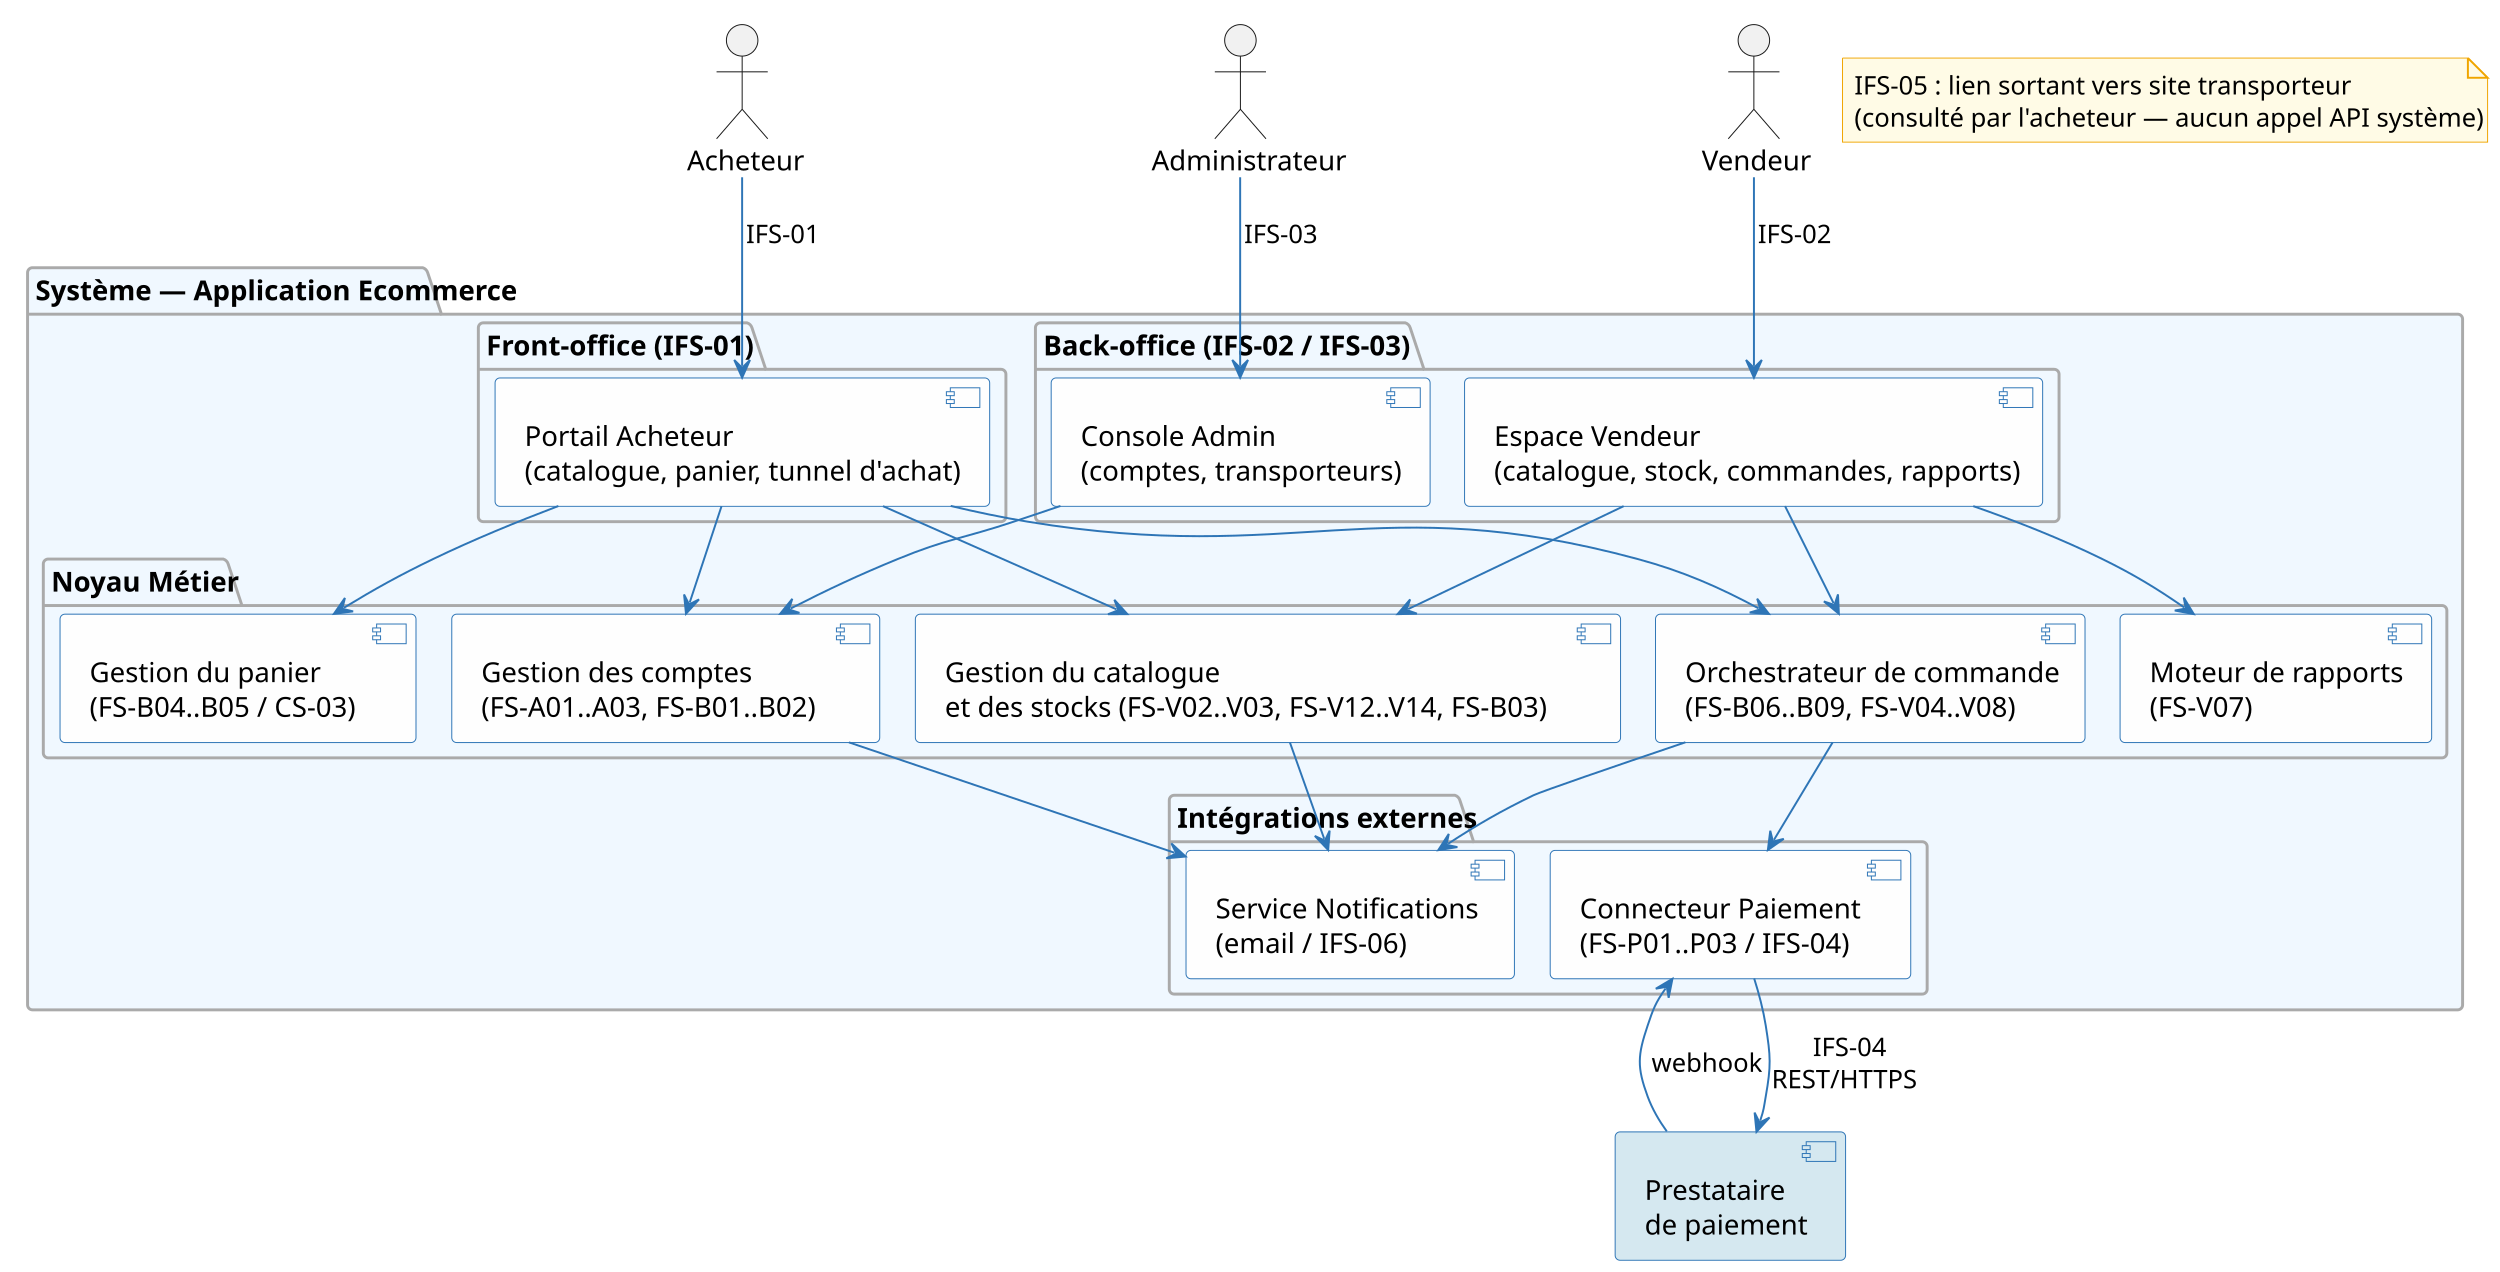
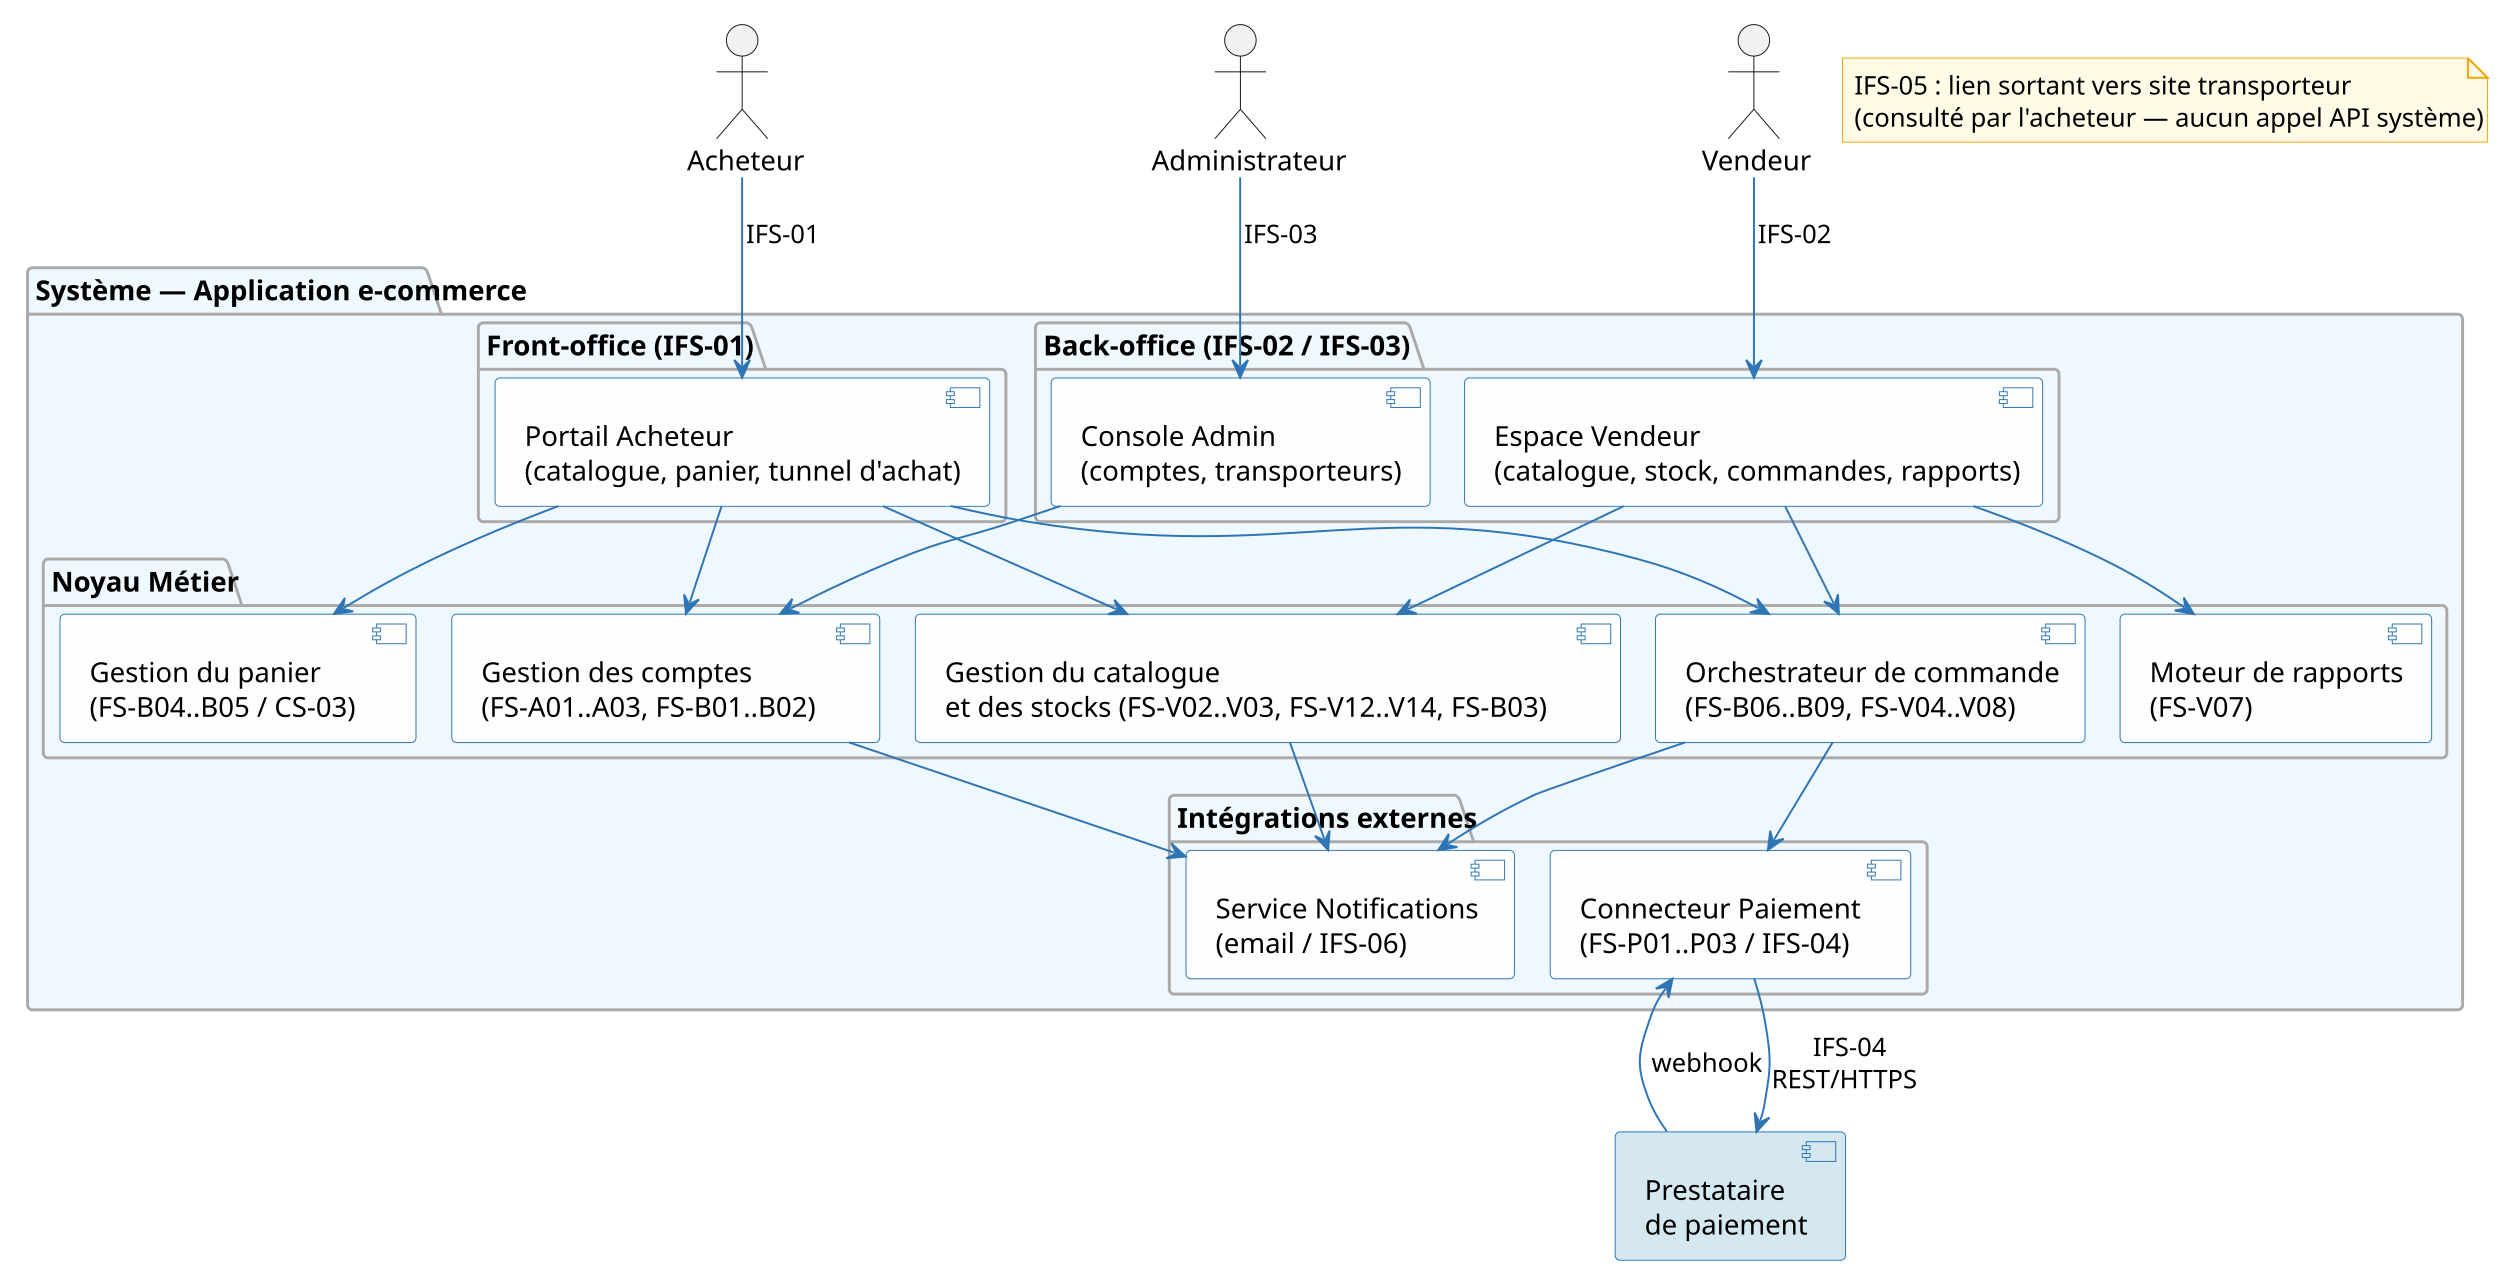
<svg xmlns="http://www.w3.org/2000/svg" contentStyleType="text/css" data-diagram-type="DESCRIPTION" height="646px" preserveAspectRatio="none" style="width:1270px;height:646px;background:#FFFFFF;" version="1.1" viewBox="0 0 1270 646" width="1270px" zoomAndPan="magnify">
  <defs />
  <g>
-     <g class="cluster" data-qualified-name="Syst.me . Application Ecommerce" data-source-line="15" id="ent0005">
+     <g class="cluster" data-qualified-name="Syst.me . Application e-commerce" data-source-line="15" id="ent0005">
      <path d="M16.5,136 L214.751,136 A3.75,3.75 0 0 1 217.251,138.5 L224.251,159.609 L1248.5,159.609 A2.5,2.5 0 0 1 1251,162.109 L1251,510.5 A2.5,2.5 0 0 1 1248.5,513 L16.5,513 A2.5,2.5 0 0 1 14,510.5 L14,138.5 A2.5,2.5 0 0 1 16.5,136" fill="#F0F8FF" style="stroke:#AAAAAA;stroke-width:1.5;" />
      <line style="stroke:#AAAAAA;stroke-width:1.5;" x1="14" x2="224.251" y1="159.609" y2="159.609" />
-       <text fill="#000000" font-family="sans-serif" font-size="14" font-weight="bold" lengthAdjust="spacing" textLength="197.251" x="18" y="152.533">Système — Application Ecommerce</text>
-     </g>
-     <g class="cluster" data-qualified-name="Syst.me . Application Ecommerce.Front-office .IFS-01." data-source-line="17" id="ent0006">
+       <text fill="#000000" font-family="sans-serif" font-size="14" font-weight="bold" lengthAdjust="spacing" textLength="197.251" x="18" y="152.533">Système — Application e-commerce</text>
+     </g>
+     <g class="cluster" data-qualified-name="Syst.me . Application e-commerce.Front-office .IFS-01." data-source-line="17" id="ent0006">
      <path d="M245.5,164 L379.493,164 A3.75,3.75 0 0 1 381.993,166.5 L388.993,187.609 L508.5,187.609 A2.5,2.5 0 0 1 511,190.109 L511,262.5 A2.5,2.5 0 0 1 508.5,265 L245.5,265 A2.5,2.5 0 0 1 243,262.5 L243,166.5 A2.5,2.5 0 0 1 245.5,164" fill="#F0F8FF" style="stroke:#AAAAAA;stroke-width:1.5;" />
      <line style="stroke:#AAAAAA;stroke-width:1.5;" x1="243" x2="388.993" y1="187.609" y2="187.609" />
      <text fill="#000000" font-family="sans-serif" font-size="14" font-weight="bold" lengthAdjust="spacing" textLength="132.993" x="247" y="180.533">Front-office (IFS-01)</text>
    </g>
-     <g class="cluster" data-qualified-name="Syst.me . Application Ecommerce.Back-office .IFS-02 . IFS-03." data-source-line="21" id="ent0008">
+     <g class="cluster" data-qualified-name="Syst.me . Application e-commerce.Back-office .IFS-02 . IFS-03." data-source-line="21" id="ent0008">
      <path d="M528.5,164 L713.879,164 A3.75,3.75 0 0 1 716.379,166.5 L723.379,187.609 L1043.5,187.609 A2.5,2.5 0 0 1 1046,190.109 L1046,262.5 A2.5,2.5 0 0 1 1043.5,265 L528.5,265 A2.5,2.5 0 0 1 526,262.5 L526,166.5 A2.5,2.5 0 0 1 528.5,164" fill="#F0F8FF" style="stroke:#AAAAAA;stroke-width:1.5;" />
      <line style="stroke:#AAAAAA;stroke-width:1.5;" x1="526" x2="723.379" y1="187.609" y2="187.609" />
      <text fill="#000000" font-family="sans-serif" font-size="14" font-weight="bold" lengthAdjust="spacing" textLength="184.379" x="530" y="180.533">Back-office (IFS-02 / IFS-03)</text>
    </g>
-     <g class="cluster" data-qualified-name="Syst.me . Application Ecommerce.Noyau M.tier" data-source-line="26" id="ent0011">
+     <g class="cluster" data-qualified-name="Syst.me . Application e-commerce.Noyau M.tier" data-source-line="26" id="ent0011">
      <path d="M24.5,284 L113.41,284 A3.75,3.75 0 0 1 115.91,286.5 L122.91,307.609 L1240.5,307.609 A2.5,2.5 0 0 1 1243,310.109 L1243,382.5 A2.5,2.5 0 0 1 1240.5,385 L24.5,385 A2.5,2.5 0 0 1 22,382.5 L22,286.5 A2.5,2.5 0 0 1 24.5,284" fill="#F0F8FF" style="stroke:#AAAAAA;stroke-width:1.5;" />
      <line style="stroke:#AAAAAA;stroke-width:1.5;" x1="22" x2="122.91" y1="307.609" y2="307.609" />
      <text fill="#000000" font-family="sans-serif" font-size="14" font-weight="bold" lengthAdjust="spacing" textLength="87.91" x="26" y="300.533">Noyau Métier</text>
    </g>
-     <g class="cluster" data-qualified-name="Syst.me . Application Ecommerce.Int.grations externes" data-source-line="34" id="ent0017">
+     <g class="cluster" data-qualified-name="Syst.me . Application e-commerce.Int.grations externes" data-source-line="34" id="ent0017">
      <path d="M596.5,404 L739.1,404 A3.75,3.75 0 0 1 741.6,406.5 L748.6,427.609 L976.5,427.609 A2.5,2.5 0 0 1 979,430.109 L979,502.5 A2.5,2.5 0 0 1 976.5,505 L596.5,505 A2.5,2.5 0 0 1 594,502.5 L594,406.5 A2.5,2.5 0 0 1 596.5,404" fill="#F0F8FF" style="stroke:#AAAAAA;stroke-width:1.5;" />
      <line style="stroke:#AAAAAA;stroke-width:1.5;" x1="594" x2="748.6" y1="427.609" y2="427.609" />
      <text fill="#000000" font-family="sans-serif" font-size="14" font-weight="bold" lengthAdjust="spacing" textLength="141.6" x="598" y="420.533">Intégrations externes</text>
    </g>
    <g class="entity" data-qualified-name="Buyer" data-source-line="11" id="ent0002">
      <ellipse cx="377.017" cy="20.5" fill="#F1F1F1" rx="8" ry="8" style="stroke:#181818;stroke-width:0.5;" />
      <path d="M377.017,28.5 L377.017,55.5 M364.017,36.5 L390.017,36.5 M377.017,55.5 L364.017,70.5 M377.017,55.5 L390.017,70.5" fill="none" style="stroke:#181818;stroke-width:0.5;" />
      <text fill="#000000" font-family="sans-serif" font-size="14" lengthAdjust="spacing" textLength="56.034" x="349" y="86.533">Acheteur</text>
    </g>
    <g class="entity" data-qualified-name="Vendor" data-source-line="12" id="ent0003">
      <ellipse cx="890.965" cy="20.5" fill="#F1F1F1" rx="8" ry="8" style="stroke:#181818;stroke-width:0.5;" />
      <path d="M890.965,28.5 L890.965,55.5 M877.965,36.5 L903.965,36.5 M890.965,55.5 L877.965,70.5 M890.965,55.5 L903.965,70.5" fill="none" style="stroke:#181818;stroke-width:0.5;" />
      <text fill="#000000" font-family="sans-serif" font-size="14" lengthAdjust="spacing" textLength="52.931" x="864.5" y="86.533">Vendeur</text>
    </g>
    <g class="entity" data-qualified-name="Admin" data-source-line="13" id="ent0004">
      <ellipse cx="630.127" cy="20.5" fill="#F1F1F1" rx="8" ry="8" style="stroke:#181818;stroke-width:0.5;" />
      <path d="M630.127,28.5 L630.127,55.5 M617.127,36.5 L643.127,36.5 M630.127,55.5 L617.127,70.5 M630.127,55.5 L643.127,70.5" fill="none" style="stroke:#181818;stroke-width:0.5;" />
      <text fill="#000000" font-family="sans-serif" font-size="14" lengthAdjust="spacing" textLength="90.255" x="585" y="86.533">Administrateur</text>
    </g>
    <g class="entity" data-qualified-name="ExtPayment" data-source-line="41" id="ent0020">
      <rect fill="#D5E8F0" height="65.219" rx="2.5" ry="2.5" style="stroke:#2E75B6;stroke-width:0.5;" width="117.055" x="820.5" y="575" />
      <rect fill="#D5E8F0" height="10" style="stroke:#2E75B6;stroke-width:0.5;" width="15" x="917.555" y="580" />
      <rect fill="#D5E8F0" height="2" style="stroke:#2E75B6;stroke-width:0.5;" width="4" x="915.555" y="582" />
      <rect fill="#D5E8F0" height="2" style="stroke:#2E75B6;stroke-width:0.5;" width="4" x="915.555" y="586" />
      <text fill="#000000" font-family="sans-serif" font-size="14" lengthAdjust="spacing" textLength="67.696" x="835.5" y="609.533">Prestataire</text>
      <text fill="#000000" font-family="sans-serif" font-size="14" lengthAdjust="spacing" textLength="77.055" x="835.5" y="627.143">de paiement</text>
    </g>
    <g class="entity" data-qualified-name="N1" data-source-line="66" id="ent0038">
      <path d="M936,29.5 L936,72.203 L1263.693,72.203 L1263.693,39.5 L1253.693,29.5 L936,29.5" fill="#FFFBE6" style="stroke:#F0A500;stroke-width:0.5;" />
      <path d="M1253.693,29.5 L1253.693,39.5 L1263.693,39.5 L1253.693,29.5" fill="#FFFBE6" style="stroke:#F0A500;stroke-width:1;" />
      <text fill="#000000" font-family="sans-serif" font-size="13" lengthAdjust="spacing" textLength="239.154" x="942" y="47.995">IFS-05 : lien sortant vers site transporteur</text>
      <text fill="#000000" font-family="sans-serif" font-size="13" lengthAdjust="spacing" textLength="306.693" x="942" y="64.347">(consulté par l'acheteur — aucun appel API système)</text>
    </g>
-     <g class="entity" data-qualified-name="Syst.me . Application Ecommerce.Front-office .IFS-01..FrontBuyer" data-source-line="18" id="ent0007">
+     <g class="entity" data-qualified-name="Syst.me . Application e-commerce.Front-office .IFS-01..FrontBuyer" data-source-line="18" id="ent0007">
      <rect fill="#FEFEFE" height="65.219" rx="2.5" ry="2.5" style="stroke:#2E75B6;stroke-width:0.5;" width="251.258" x="251.5" y="192" />
      <rect fill="#FEFEFE" height="10" style="stroke:#2E75B6;stroke-width:0.5;" width="15" x="482.758" y="197" />
      <rect fill="#FEFEFE" height="2" style="stroke:#2E75B6;stroke-width:0.5;" width="4" x="480.758" y="199" />
      <rect fill="#FEFEFE" height="2" style="stroke:#2E75B6;stroke-width:0.5;" width="4" x="480.758" y="203" />
      <text fill="#000000" font-family="sans-serif" font-size="14" lengthAdjust="spacing" textLength="99.606" x="266.5" y="226.533">Portail Acheteur</text>
      <text fill="#000000" font-family="sans-serif" font-size="14" lengthAdjust="spacing" textLength="211.258" x="266.5" y="244.143">(catalogue, panier, tunnel d'achat)</text>
    </g>
-     <g class="entity" data-qualified-name="Syst.me . Application Ecommerce.Back-office .IFS-02 . IFS-03..BackVendor" data-source-line="22" id="ent0009">
+     <g class="entity" data-qualified-name="Syst.me . Application e-commerce.Back-office .IFS-02 . IFS-03..BackVendor" data-source-line="22" id="ent0009">
      <rect fill="#FEFEFE" height="65.219" rx="2.5" ry="2.5" style="stroke:#2E75B6;stroke-width:0.5;" width="293.668" x="744" y="192" />
      <rect fill="#FEFEFE" height="10" style="stroke:#2E75B6;stroke-width:0.5;" width="15" x="1017.668" y="197" />
      <rect fill="#FEFEFE" height="2" style="stroke:#2E75B6;stroke-width:0.5;" width="4" x="1015.668" y="199" />
      <rect fill="#FEFEFE" height="2" style="stroke:#2E75B6;stroke-width:0.5;" width="4" x="1015.668" y="203" />
      <text fill="#000000" font-family="sans-serif" font-size="14" lengthAdjust="spacing" textLength="103.517" x="759" y="226.533">Espace Vendeur</text>
      <text fill="#000000" font-family="sans-serif" font-size="14" lengthAdjust="spacing" textLength="253.668" x="759" y="244.143">(catalogue, stock, commandes, rapports)</text>
    </g>
-     <g class="entity" data-qualified-name="Syst.me . Application Ecommerce.Back-office .IFS-02 . IFS-03..BackAdmin" data-source-line="23" id="ent0010">
+     <g class="entity" data-qualified-name="Syst.me . Application e-commerce.Back-office .IFS-02 . IFS-03..BackAdmin" data-source-line="23" id="ent0010">
      <rect fill="#FEFEFE" height="65.219" rx="2.5" ry="2.5" style="stroke:#2E75B6;stroke-width:0.5;" width="192.496" x="534" y="192" />
      <rect fill="#FEFEFE" height="10" style="stroke:#2E75B6;stroke-width:0.5;" width="15" x="706.496" y="197" />
      <rect fill="#FEFEFE" height="2" style="stroke:#2E75B6;stroke-width:0.5;" width="4" x="704.496" y="199" />
      <rect fill="#FEFEFE" height="2" style="stroke:#2E75B6;stroke-width:0.5;" width="4" x="704.496" y="203" />
      <text fill="#000000" font-family="sans-serif" font-size="14" lengthAdjust="spacing" textLength="94.938" x="549" y="226.533">Console Admin</text>
      <text fill="#000000" font-family="sans-serif" font-size="14" lengthAdjust="spacing" textLength="152.496" x="549" y="244.143">(comptes, transporteurs)</text>
    </g>
-     <g class="entity" data-qualified-name="Syst.me . Application Ecommerce.Noyau M.tier.AccountSvc" data-source-line="27" id="ent0012">
+     <g class="entity" data-qualified-name="Syst.me . Application e-commerce.Noyau M.tier.AccountSvc" data-source-line="27" id="ent0012">
      <rect fill="#FEFEFE" height="65.219" rx="2.5" ry="2.5" style="stroke:#2E75B6;stroke-width:0.5;" width="217.406" x="229.5" y="312" />
      <rect fill="#FEFEFE" height="10" style="stroke:#2E75B6;stroke-width:0.5;" width="15" x="426.906" y="317" />
      <rect fill="#FEFEFE" height="2" style="stroke:#2E75B6;stroke-width:0.5;" width="4" x="424.906" y="319" />
      <rect fill="#FEFEFE" height="2" style="stroke:#2E75B6;stroke-width:0.5;" width="4" x="424.906" y="323" />
      <text fill="#000000" font-family="sans-serif" font-size="14" lengthAdjust="spacing" textLength="131.51" x="244.5" y="346.533">Gestion des comptes</text>
      <text fill="#000000" font-family="sans-serif" font-size="14" lengthAdjust="spacing" textLength="177.406" x="244.5" y="364.143">(FS-A01..A03, FS-B01..B02)</text>
    </g>
-     <g class="entity" data-qualified-name="Syst.me . Application Ecommerce.Noyau M.tier.CatalogSvc" data-source-line="28" id="ent0013">
+     <g class="entity" data-qualified-name="Syst.me . Application e-commerce.Noyau M.tier.CatalogSvc" data-source-line="28" id="ent0013">
      <rect fill="#FEFEFE" height="65.219" rx="2.5" ry="2.5" style="stroke:#2E75B6;stroke-width:0.5;" width="358.24" x="465" y="312" />
      <rect fill="#FEFEFE" height="10" style="stroke:#2E75B6;stroke-width:0.5;" width="15" x="803.24" y="317" />
      <rect fill="#FEFEFE" height="2" style="stroke:#2E75B6;stroke-width:0.5;" width="4" x="801.24" y="319" />
      <rect fill="#FEFEFE" height="2" style="stroke:#2E75B6;stroke-width:0.5;" width="4" x="801.24" y="323" />
      <text fill="#000000" font-family="sans-serif" font-size="14" lengthAdjust="spacing" textLength="132.316" x="480" y="346.533">Gestion du catalogue</text>
      <text fill="#000000" font-family="sans-serif" font-size="14" lengthAdjust="spacing" textLength="318.24" x="480" y="364.143">et des stocks (FS-V02..V03, FS-V12..V14, FS-B03)</text>
    </g>
-     <g class="entity" data-qualified-name="Syst.me . Application Ecommerce.Noyau M.tier.CartSvc" data-source-line="29" id="ent0014">
+     <g class="entity" data-qualified-name="Syst.me . Application e-commerce.Noyau M.tier.CartSvc" data-source-line="29" id="ent0014">
      <rect fill="#FEFEFE" height="65.219" rx="2.5" ry="2.5" style="stroke:#2E75B6;stroke-width:0.5;" width="180.827" x="30.5" y="312" />
      <rect fill="#FEFEFE" height="10" style="stroke:#2E75B6;stroke-width:0.5;" width="15" x="191.327" y="317" />
      <rect fill="#FEFEFE" height="2" style="stroke:#2E75B6;stroke-width:0.5;" width="4" x="189.327" y="319" />
      <rect fill="#FEFEFE" height="2" style="stroke:#2E75B6;stroke-width:0.5;" width="4" x="189.327" y="323" />
      <text fill="#000000" font-family="sans-serif" font-size="14" lengthAdjust="spacing" textLength="110.517" x="45.5" y="346.533">Gestion du panier</text>
      <text fill="#000000" font-family="sans-serif" font-size="14" lengthAdjust="spacing" textLength="140.827" x="45.5" y="364.143">(FS-B04..B05 / CS-03)</text>
    </g>
-     <g class="entity" data-qualified-name="Syst.me . Application Ecommerce.Noyau M.tier.OrderSvc" data-source-line="30" id="ent0015">
+     <g class="entity" data-qualified-name="Syst.me . Application e-commerce.Noyau M.tier.OrderSvc" data-source-line="30" id="ent0015">
      <rect fill="#FEFEFE" height="65.219" rx="2.5" ry="2.5" style="stroke:#2E75B6;stroke-width:0.5;" width="218.192" x="841" y="312" />
      <rect fill="#FEFEFE" height="10" style="stroke:#2E75B6;stroke-width:0.5;" width="15" x="1039.192" y="317" />
      <rect fill="#FEFEFE" height="2" style="stroke:#2E75B6;stroke-width:0.5;" width="4" x="1037.192" y="319" />
      <rect fill="#FEFEFE" height="2" style="stroke:#2E75B6;stroke-width:0.5;" width="4" x="1037.192" y="323" />
      <text fill="#000000" font-family="sans-serif" font-size="14" lengthAdjust="spacing" textLength="178.192" x="856" y="346.533">Orchestrateur de commande</text>
      <text fill="#000000" font-family="sans-serif" font-size="14" lengthAdjust="spacing" textLength="177.406" x="856" y="364.143">(FS-B06..B09, FS-V04..V08)</text>
    </g>
-     <g class="entity" data-qualified-name="Syst.me . Application Ecommerce.Noyau M.tier.ReportSvc" data-source-line="31" id="ent0016">
+     <g class="entity" data-qualified-name="Syst.me . Application e-commerce.Noyau M.tier.ReportSvc" data-source-line="31" id="ent0016">
      <rect fill="#FEFEFE" height="65.219" rx="2.5" ry="2.5" style="stroke:#2E75B6;stroke-width:0.5;" width="158.282" x="1077" y="312" />
      <rect fill="#FEFEFE" height="10" style="stroke:#2E75B6;stroke-width:0.5;" width="15" x="1215.282" y="317" />
      <rect fill="#FEFEFE" height="2" style="stroke:#2E75B6;stroke-width:0.5;" width="4" x="1213.282" y="319" />
      <rect fill="#FEFEFE" height="2" style="stroke:#2E75B6;stroke-width:0.5;" width="4" x="1213.282" y="323" />
      <text fill="#000000" font-family="sans-serif" font-size="14" lengthAdjust="spacing" textLength="118.282" x="1092" y="346.533">Moteur de rapports</text>
      <text fill="#000000" font-family="sans-serif" font-size="14" lengthAdjust="spacing" textLength="56.786" x="1092" y="364.143">(FS-V07)</text>
    </g>
-     <g class="entity" data-qualified-name="Syst.me . Application Ecommerce.Int.grations externes.PaySvc" data-source-line="35" id="ent0018">
+     <g class="entity" data-qualified-name="Syst.me . Application e-commerce.Int.grations externes.PaySvc" data-source-line="35" id="ent0018">
      <rect fill="#FEFEFE" height="65.219" rx="2.5" ry="2.5" style="stroke:#2E75B6;stroke-width:0.5;" width="183.158" x="787.5" y="432" />
      <rect fill="#FEFEFE" height="10" style="stroke:#2E75B6;stroke-width:0.5;" width="15" x="950.658" y="437" />
      <rect fill="#FEFEFE" height="2" style="stroke:#2E75B6;stroke-width:0.5;" width="4" x="948.658" y="439" />
      <rect fill="#FEFEFE" height="2" style="stroke:#2E75B6;stroke-width:0.5;" width="4" x="948.658" y="443" />
      <text fill="#000000" font-family="sans-serif" font-size="14" lengthAdjust="spacing" textLength="135.413" x="802.5" y="466.533">Connecteur Paiement</text>
      <text fill="#000000" font-family="sans-serif" font-size="14" lengthAdjust="spacing" textLength="143.158" x="802.5" y="484.143">(FS-P01..P03 / IFS-04)</text>
    </g>
-     <g class="entity" data-qualified-name="Syst.me . Application Ecommerce.Int.grations externes.NotifSvc" data-source-line="36" id="ent0019">
+     <g class="entity" data-qualified-name="Syst.me . Application e-commerce.Int.grations externes.NotifSvc" data-source-line="36" id="ent0019">
      <rect fill="#FEFEFE" height="65.219" rx="2.5" ry="2.5" style="stroke:#2E75B6;stroke-width:0.5;" width="166.827" x="602.5" y="432" />
      <rect fill="#FEFEFE" height="10" style="stroke:#2E75B6;stroke-width:0.5;" width="15" x="749.327" y="437" />
      <rect fill="#FEFEFE" height="2" style="stroke:#2E75B6;stroke-width:0.5;" width="4" x="747.327" y="439" />
      <rect fill="#FEFEFE" height="2" style="stroke:#2E75B6;stroke-width:0.5;" width="4" x="747.327" y="443" />
      <text fill="#000000" font-family="sans-serif" font-size="14" lengthAdjust="spacing" textLength="126.827" x="617.5" y="466.533">Service Notifications</text>
      <text fill="#000000" font-family="sans-serif" font-size="14" lengthAdjust="spacing" textLength="96.462" x="617.5" y="484.143">(email / IFS-06)</text>
    </g>
    <g class="link" data-entity-1="ent0002" data-entity-2="ent0007" data-link-type="dependency" id="lnk21">
      <polygon fill="#2E75B6" points="377,191.863,381,182.863,377,186.863,373,182.863,377,191.863" style="stroke:#2E75B6;stroke-width:1;" />
      <path d="M377,90.061 C377,120.653 377,157.118 377,185.863" fill="none" style="stroke:#2E75B6;stroke-width:1;" />
      <text fill="#000000" font-family="sans-serif" font-size="13" lengthAdjust="spacing" textLength="39.013" x="379" y="123.495">IFS-01</text>
    </g>
    <g class="link" data-entity-1="ent0003" data-entity-2="ent0009" data-link-type="dependency" id="lnk22">
      <polygon fill="#2E75B6" points="891,191.863,895,182.863,891,186.863,887,182.863,891,191.863" style="stroke:#2E75B6;stroke-width:1;" />
      <path d="M891,90.061 C891,120.653 891,157.118 891,185.863" fill="none" style="stroke:#2E75B6;stroke-width:1;" />
      <text fill="#000000" font-family="sans-serif" font-size="13" lengthAdjust="spacing" textLength="39.013" x="893" y="123.495">IFS-02</text>
    </g>
    <g class="link" data-entity-1="ent0004" data-entity-2="ent0010" data-link-type="dependency" id="lnk23">
      <polygon fill="#2E75B6" points="630,191.863,634,182.863,630,186.863,626,182.863,630,191.863" style="stroke:#2E75B6;stroke-width:1;" />
      <path d="M630,90.061 C630,120.653 630,157.118 630,185.863" fill="none" style="stroke:#2E75B6;stroke-width:1;" />
      <text fill="#000000" font-family="sans-serif" font-size="13" lengthAdjust="spacing" textLength="39.013" x="632" y="123.495">IFS-03</text>
    </g>
    <g class="link" data-entity-1="ent0007" data-entity-2="ent0012" data-link-type="dependency" id="lnk24">
      <polygon fill="#2E75B6" points="348.48,311.791,355.102,304.501,350.049,307.043,347.507,301.99,348.48,311.791" style="stroke:#2E75B6;stroke-width:1;" />
      <path d="M366.549,257.122 C360.953,274.052 355.963,289.15 350.363,306.094" fill="none" style="stroke:#2E75B6;stroke-width:1;" />
    </g>
    <g class="link" data-entity-1="ent0007" data-entity-2="ent0013" data-link-type="dependency" id="lnk25">
      <polygon fill="#2E75B6" points="572.715,311.996,566.1,304.699,568.141,309.974,562.866,312.016,572.715,311.996" style="stroke:#2E75B6;stroke-width:1;" />
      <path d="M448.551,257.122 C487.014,274.12 528.804,292.59 567.227,309.57" fill="none" style="stroke:#2E75B6;stroke-width:1;" />
    </g>
    <g class="link" data-entity-1="ent0007" data-entity-2="ent0014" data-link-type="dependency" id="lnk26">
      <polygon fill="#2E75B6" points="169.61,311.849,179.377,310.586,173.881,309.249,175.217,303.753,169.61,311.849" style="stroke:#2E75B6;stroke-width:1;" />
      <path d="M283.663,257.049 C262.422,265.114 240.178,274.28 220,284 C203.108,292.137 190.474,299.147 174.735,308.729" fill="none" style="stroke:#2E75B6;stroke-width:1;" />
    </g>
    <g class="link" data-entity-1="ent0007" data-entity-2="ent0015" data-link-type="dependency" id="lnk27">
      <polygon fill="#2E75B6" points="898.671,311.912,892.64,304.125,894.268,309.543,888.85,311.17,898.671,311.912" style="stroke:#2E75B6;stroke-width:1;" />
      <path d="M482.959,257.035 C496.021,260.13 509.257,262.897 522,265 C658.193,287.48 698.75,247.964 832,284 C854.923,290.199 873.314,298.268 893.387,309.069" fill="none" style="stroke:#2E75B6;stroke-width:1;" />
    </g>
    <g class="link" data-entity-1="ent0009" data-entity-2="ent0013" data-link-type="dependency" id="lnk28">
      <polygon fill="#2E75B6" points="709.946,311.996,719.791,311.725,714.457,309.84,716.342,304.507,709.946,311.996" style="stroke:#2E75B6;stroke-width:1;" />
      <path d="M824.808,257.122 C789.227,274.12 750.904,292.429 715.36,309.409" fill="none" style="stroke:#2E75B6;stroke-width:1;" />
    </g>
    <g class="link" data-entity-1="ent0009" data-entity-2="ent0015" data-link-type="dependency" id="lnk29">
      <polygon fill="#2E75B6" points="934.145,311.791,933.698,301.952,931.909,307.319,926.543,305.53,934.145,311.791" style="stroke:#2E75B6;stroke-width:1;" />
      <path d="M906.811,257.122 C915.276,274.052 922.99,289.481 931.462,306.424" fill="none" style="stroke:#2E75B6;stroke-width:1;" />
    </g>
    <g class="link" data-entity-1="ent0009" data-entity-2="ent0016" data-link-type="dependency" id="lnk30">
      <polygon fill="#2E75B6" points="1114.463,311.979,1109.34,303.567,1110.352,309.133,1104.787,310.145,1114.463,311.979" style="stroke:#2E75B6;stroke-width:1;" />
      <path d="M1002.4,257.115 C1024.58,264.849 1047.378,273.863 1068,284 C1083.889,291.81 1095.303,298.715 1109.53,308.564" fill="none" style="stroke:#2E75B6;stroke-width:1;" />
    </g>
    <g class="link" data-entity-1="ent0010" data-entity-2="ent0012" data-link-type="dependency" id="lnk31">
      <polygon fill="#2E75B6" points="396.286,311.855,406.12,311.327,400.739,309.582,402.484,304.201,396.286,311.855" style="stroke:#2E75B6;stroke-width:1;" />
      <path d="M538.721,257.032 C530.705,259.747 522.712,262.434 515,265 C488.861,273.697 481.487,273.545 456,284 C436.153,292.142 420.408,299.546 401.63,309.128" fill="none" style="stroke:#2E75B6;stroke-width:1;" />
    </g>
    <g class="link" data-entity-1="ent0015" data-entity-2="ent0018" data-link-type="dependency" id="lnk32">
      <polygon fill="#2E75B6" points="898.079,431.791,906.147,426.142,900.657,427.507,899.292,422.017,898.079,431.791" style="stroke:#2E75B6;stroke-width:1;" />
      <path d="M930.973,377.122 C920.786,394.052 911.367,409.706 901.173,426.65" fill="none" style="stroke:#2E75B6;stroke-width:1;" />
    </g>
    <g class="link" data-entity-1="ent0015" data-entity-2="ent0019" data-link-type="dependency" id="lnk33">
      <polygon fill="#2E75B6" points="730.623,431.886,740.346,430.321,734.811,429.155,735.977,423.62,730.623,431.886" style="stroke:#2E75B6;stroke-width:1;" />
      <path d="M856.188,377.078 C818.592,389.827 783.098,402.024 779,404 C762.599,411.91 750.589,418.866 735.649,428.609" fill="none" style="stroke:#2E75B6;stroke-width:1;" />
    </g>
    <g class="link" data-entity-1="ent0012" data-entity-2="ent0019" data-link-type="dependency" id="lnk34">
      <polygon fill="#2E75B6" points="602.301,435.119,595.062,428.441,597.566,433.514,592.493,436.017,602.301,435.119" style="stroke:#2E75B6;stroke-width:1;" />
      <path d="M431.258,377.122 C484.51,395.179 545.044,415.705 596.619,433.193" fill="none" style="stroke:#2E75B6;stroke-width:1;" />
    </g>
    <g class="link" data-entity-1="ent0013" data-entity-2="ent0019" data-link-type="dependency" id="lnk35">
      <polygon fill="#2E75B6" points="674.714,431.791,675.464,421.971,673.037,427.08,667.927,424.653,674.714,431.791" style="stroke:#2E75B6;stroke-width:1;" />
      <path d="M655.255,377.122 C661.281,394.052 666.671,409.195 672.702,426.138" fill="none" style="stroke:#2E75B6;stroke-width:1;" />
    </g>
    <g class="link" data-entity-1="ent0018" data-entity-2="ent0020" data-link-type="dependency" id="lnk36">
      <polygon fill="#2E75B6" points="892.297,574.996,898.928,567.714,893.872,570.25,891.335,565.194,892.297,574.996" style="stroke:#2E75B6;stroke-width:1;" />
      <path d="M891.123,497.071 C893.558,504.785 895.75,513.096 897,521 C899.499,536.804 899.776,541.243 897,557 C895.953,562.944 896.139,563.418 894.187,569.301" fill="none" style="stroke:#2E75B6;stroke-width:1;" />
      <text fill="#000000" font-family="sans-serif" font-size="13" lengthAdjust="spacing" textLength="39.013" x="920.941" y="536.495">IFS-04</text>
      <text fill="#000000" font-family="sans-serif" font-size="13" lengthAdjust="spacing" textLength="80.894" x="900" y="552.847">REST/HTTPS</text>
    </g>
    <g class="link" data-entity-1="ent0020" data-entity-2="ent0018" data-link-type="dependency" id="lnk37">
      <polygon fill="#2E75B6" points="849.602,497.216,841.14,502.255,846.715,501.298,847.672,506.874,849.602,497.216" style="stroke:#2E75B6;stroke-width:1;" />
      <path d="M846.735,574.765 C842.758,569.236 839.291,563.242 837,557 C831.486,541.98 831.908,536.168 837,521 C839.807,512.638 840.965,509.431 846.138,502.115" fill="none" style="stroke:#2E75B6;stroke-width:1;" />
      <text fill="#000000" font-family="sans-serif" font-size="13" lengthAdjust="spacing" textLength="52.038" x="839" y="544.495">webhook</text>
    </g>
  </g>
</svg>
